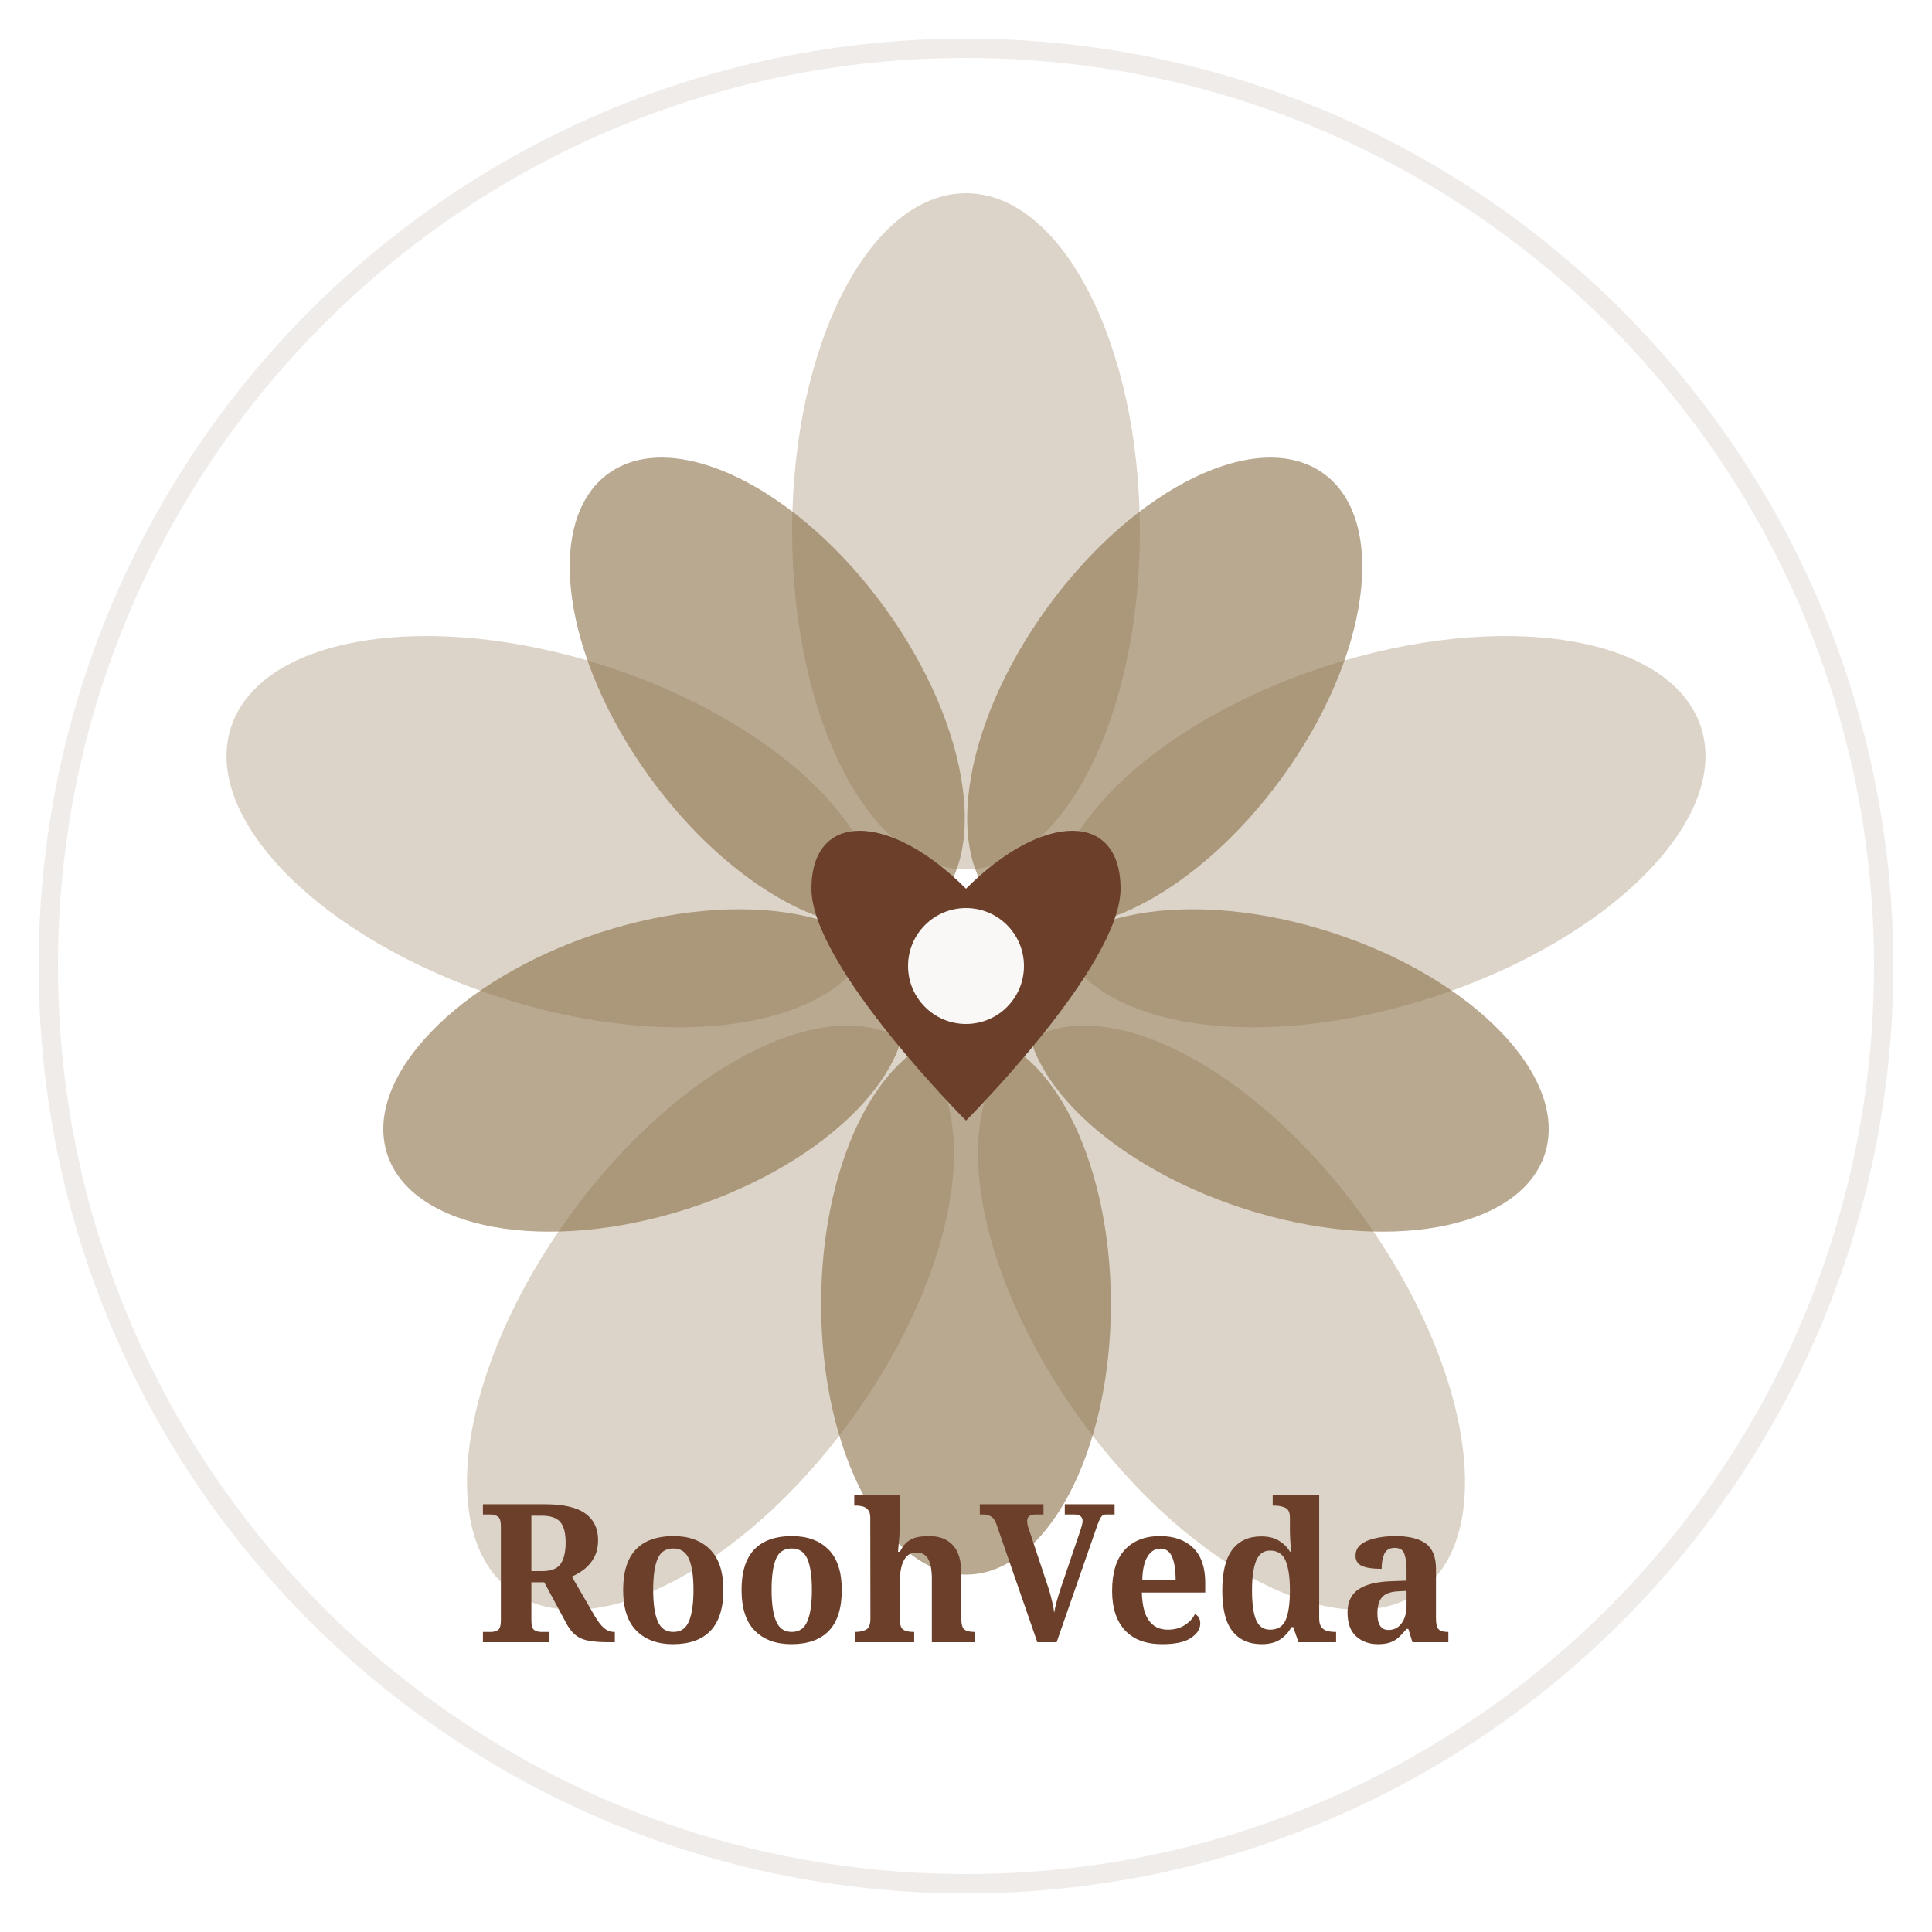
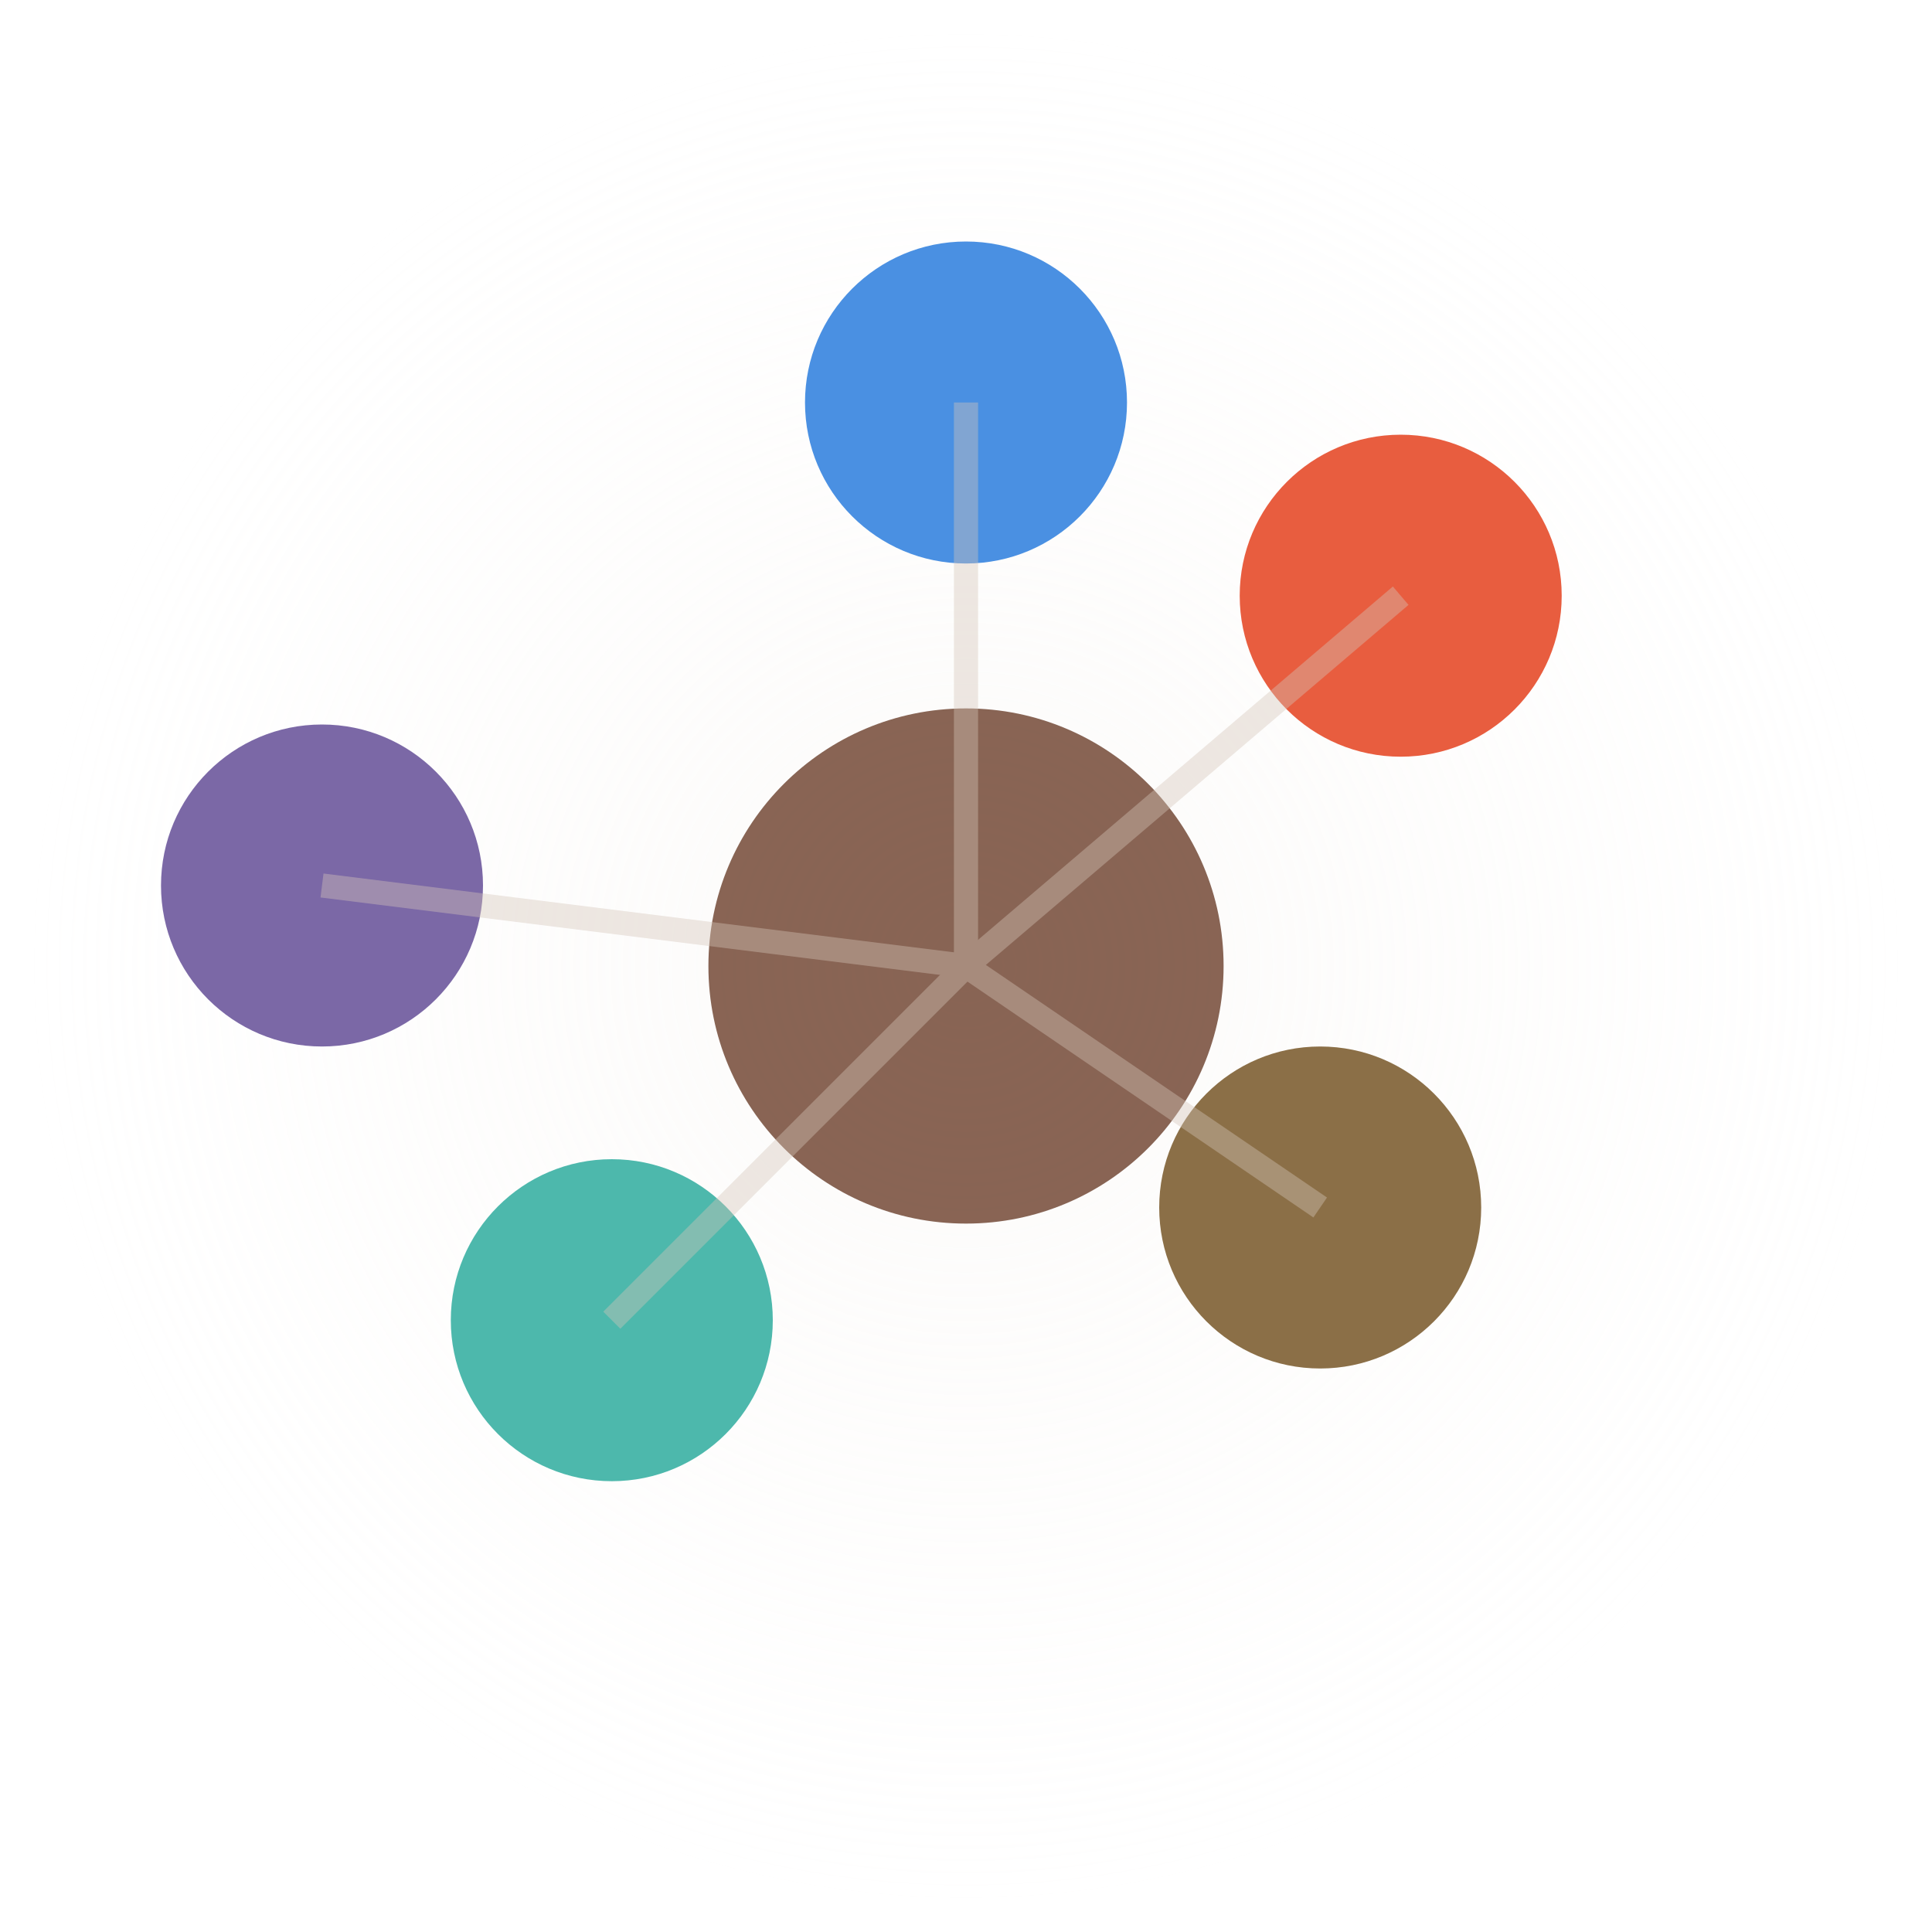
- <svg xmlns="http://www.w3.org/2000/svg" viewBox="0 0 200 200">
-   <circle cx="100" cy="100" r="95" fill="none" stroke="#6b3f2a" stroke-width="2" opacity="0.1" />
-   <g transform="translate(100, 100)">
-     <ellipse cx="0" cy="-45" rx="18" ry="35" fill="#8b6f47" opacity="0.3" transform="rotate(0)" />
-     <ellipse cx="0" cy="-45" rx="18" ry="35" fill="#8b6f47" opacity="0.3" transform="rotate(72)" />
-     <ellipse cx="0" cy="-45" rx="18" ry="35" fill="#8b6f47" opacity="0.3" transform="rotate(144)" />
-     <ellipse cx="0" cy="-45" rx="18" ry="35" fill="#8b6f47" opacity="0.3" transform="rotate(216)" />
-     <ellipse cx="0" cy="-45" rx="18" ry="35" fill="#8b6f47" opacity="0.3" transform="rotate(288)" />
-     <ellipse cx="0" cy="-35" rx="15" ry="28" fill="#8b6f47" opacity="0.6" transform="rotate(36)" />
-     <ellipse cx="0" cy="-35" rx="15" ry="28" fill="#8b6f47" opacity="0.6" transform="rotate(108)" />
-     <ellipse cx="0" cy="-35" rx="15" ry="28" fill="#8b6f47" opacity="0.6" transform="rotate(180)" />
-     <ellipse cx="0" cy="-35" rx="15" ry="28" fill="#8b6f47" opacity="0.6" transform="rotate(252)" />
-     <ellipse cx="0" cy="-35" rx="15" ry="28" fill="#8b6f47" opacity="0.6" transform="rotate(324)" />
-     <path d="M 0,-8 C -8,-16 -16,-16 -16,-8 C -16,0 0,16 0,16 C 0,16 16,0 16,-8 C 16,-16 8,-16 0,-8 Z" fill="#6b3f2a" />
-     <circle cx="0" cy="0" r="6" fill="#f9f8f6" />
+ <svg xmlns="http://www.w3.org/2000/svg" viewBox="0 0 120 120">
+   <defs>
+     <radialGradient id="centerGradient" cx="50%" cy="50%" r="50%">
+       <stop offset="0%" style="stop-color:#f5f1ed;stop-opacity:0.3" />
+       <stop offset="100%" style="stop-color:#f5f1ed;stop-opacity:0" />
+     </radialGradient>
+   </defs>
+   <circle cx="60" cy="60" r="58" fill="url(#centerGradient)" />
+   <circle cx="60" cy="60" r="16" fill="#6b3f2a" opacity="0.8" />
+   <circle cx="60" cy="25" r="10" fill="#4a90e2" />
+   <circle cx="87" cy="37" r="10" fill="#e85d3f" />
+   <circle cx="82" cy="75" r="10" fill="#8b6f47" />
+   <circle cx="38" cy="82" r="10" fill="#4db8ac" />
+   <circle cx="20" cy="55" r="10" fill="#7b68a6" />
+   <g stroke="#d4c5b9" stroke-width="1.5" opacity="0.4" fill="none">
+     <line x1="60" y1="60" x2="60" y2="25" />
+     <line x1="60" y1="60" x2="87" y2="37" />
+     <line x1="60" y1="60" x2="82" y2="75" />
+     <line x1="60" y1="60" x2="38" y2="82" />
+     <line x1="60" y1="60" x2="20" y2="55" />
  </g>
-   <text x="100" y="170" font-family="'Playfair Display', serif" font-size="20" font-weight="600" text-anchor="middle" fill="#6b3f2a">RoohVeda</text>
</svg>
